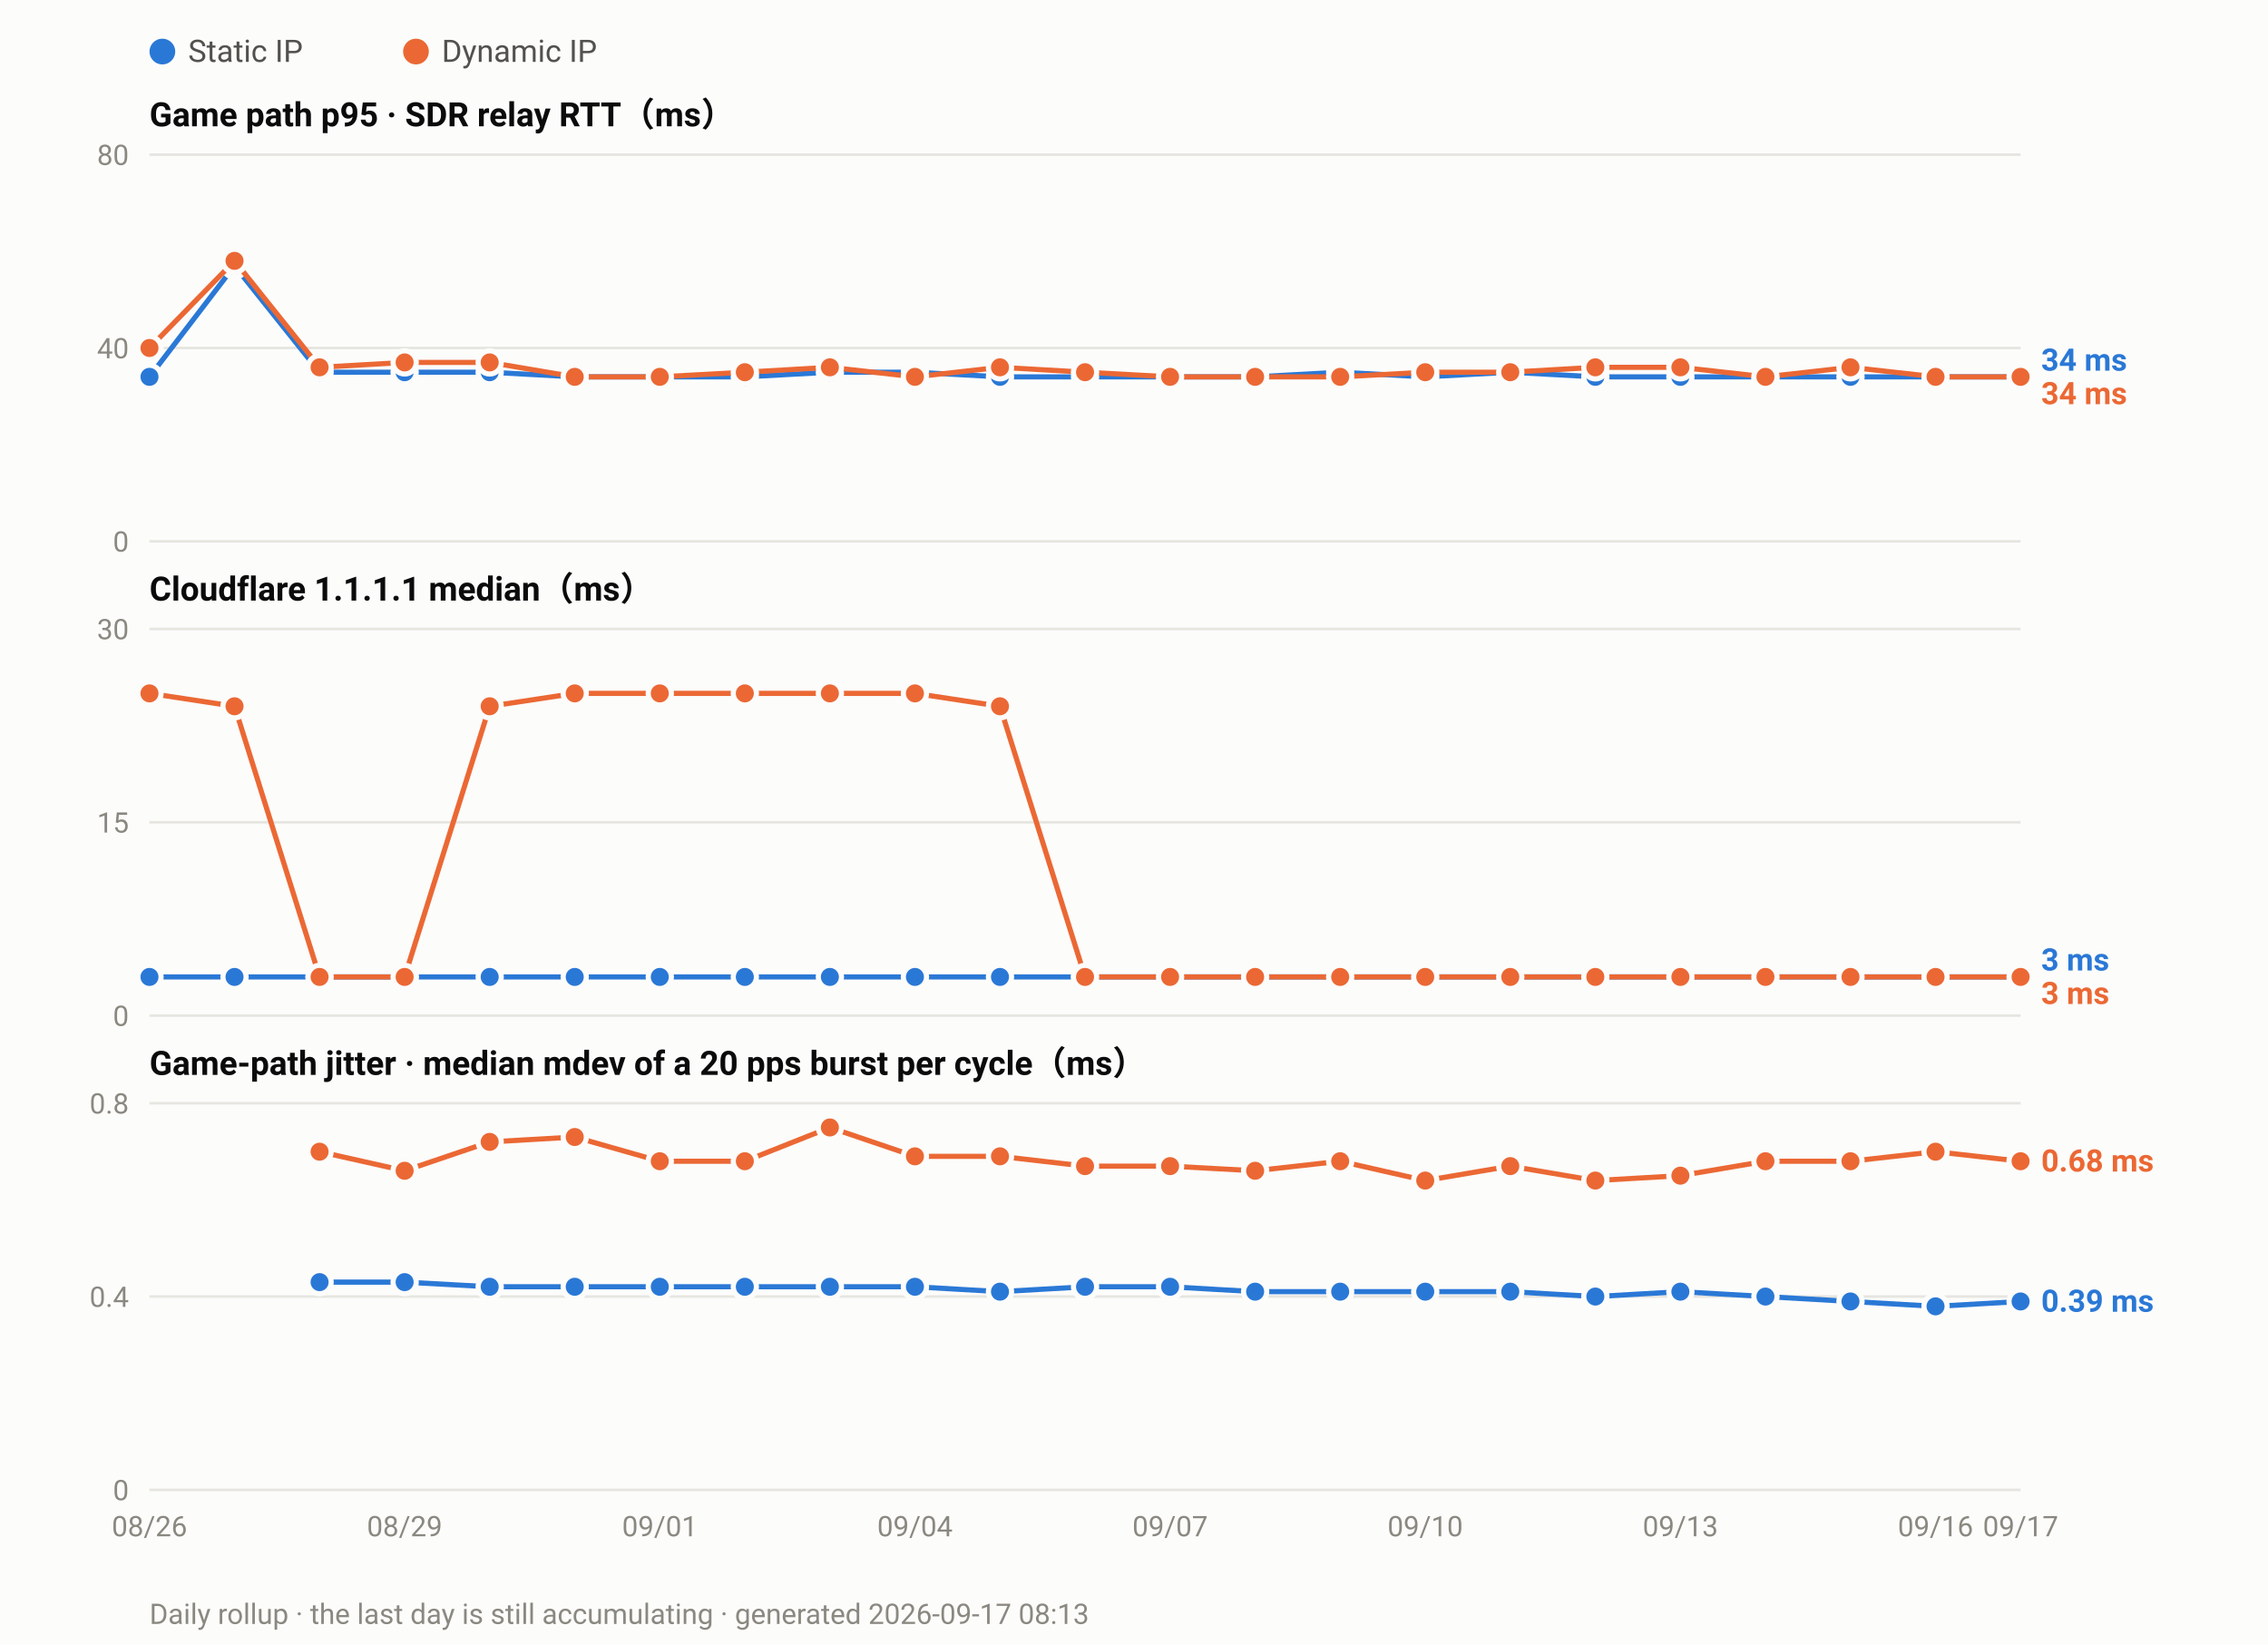
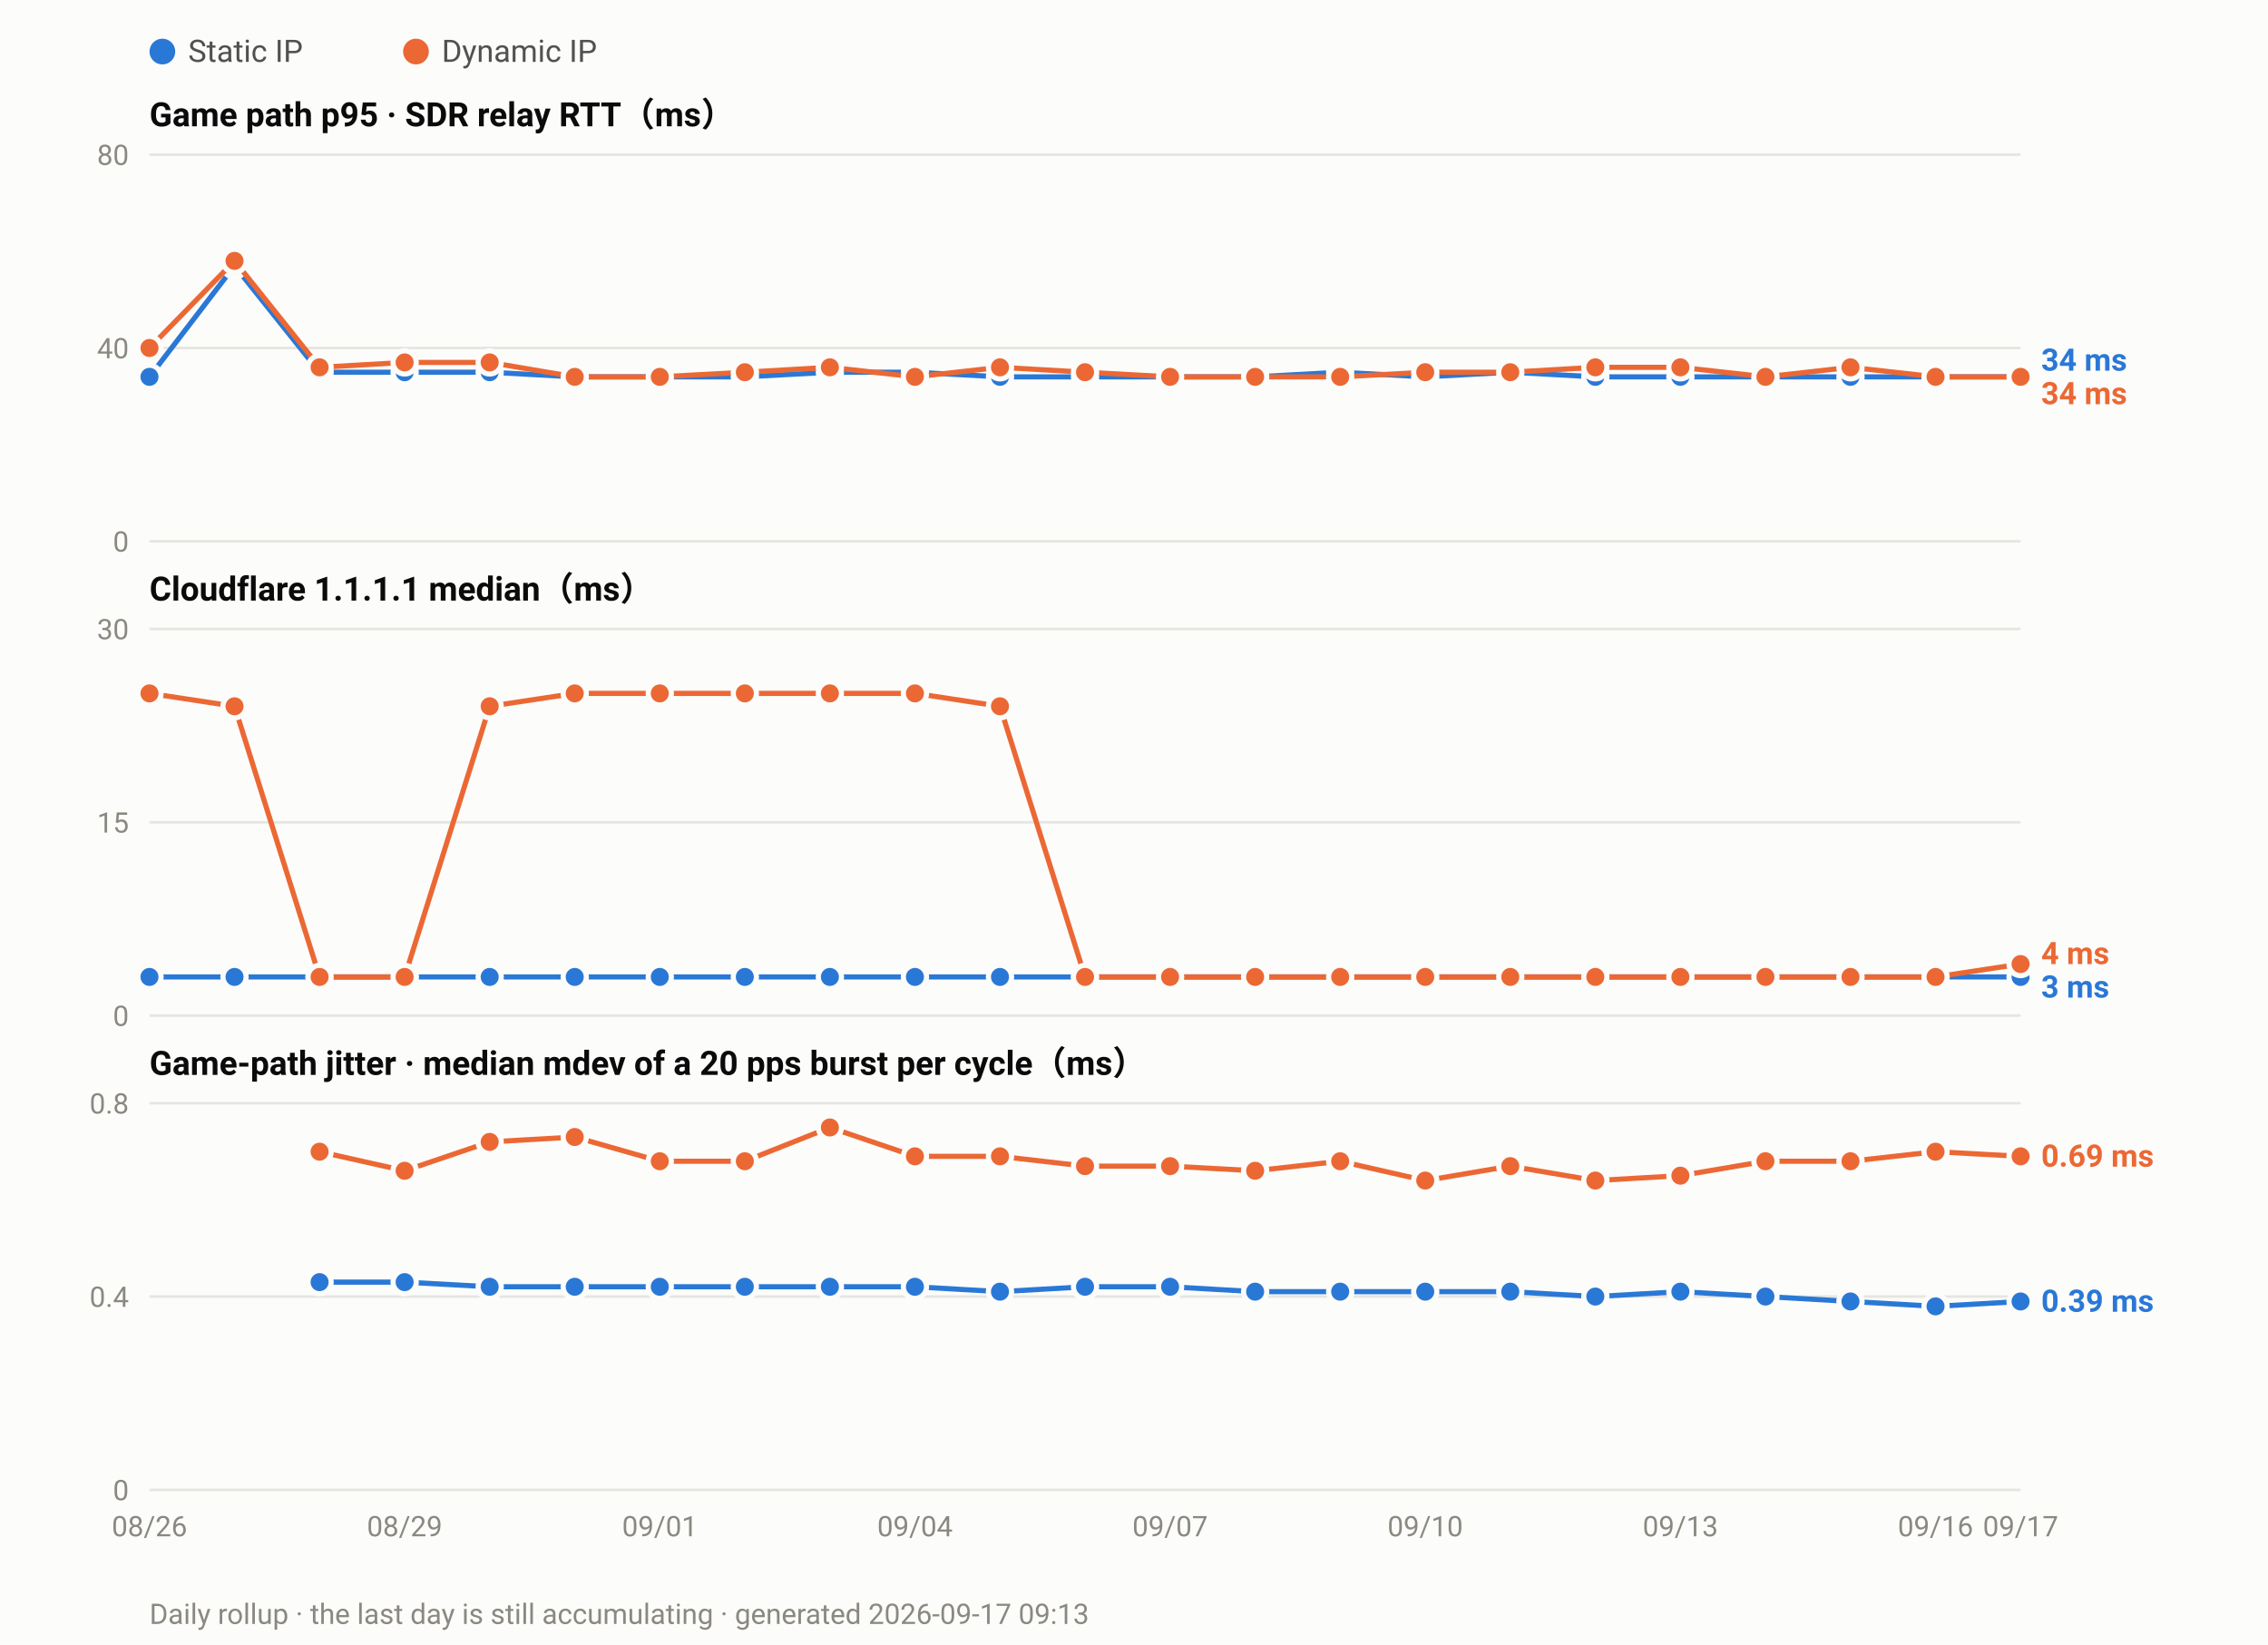
<svg xmlns="http://www.w3.org/2000/svg" width="880" height="638" viewBox="0 0 880 638" font-family="ui-sans-serif,-apple-system,Segoe UI,Roboto,Helvetica,Arial,sans-serif">
  <rect width="880" height="638" fill="#fcfcfb" />
  <circle cx="63.0" cy="20" r="5" fill="#2a78d6" />
  <text x="73.0" y="24" font-size="12" fill="#52514e">Static IP</text>
  <circle cx="161.4" cy="20" r="5" fill="#eb6834" />
  <text x="171.4" y="24" font-size="12" fill="#52514e">Dynamic IP</text>
  <text x="58" y="49.0" font-size="13" font-weight="600" fill="#0b0b0b">Game path p95 · SDR relay RTT（ms）</text>
  <line x1="58" y1="210.0" x2="784.0" y2="210.0" stroke="#e6e5e0" stroke-width="1" />
  <text x="50" y="214.0" font-size="11" text-anchor="end" fill="#8a8880">0</text>
  <line x1="58" y1="135.0" x2="784.0" y2="135.0" stroke="#e6e5e0" stroke-width="1" />
  <text x="50" y="139.0" font-size="11" text-anchor="end" fill="#8a8880">40</text>
  <line x1="58" y1="60.0" x2="784.0" y2="60.0" stroke="#e6e5e0" stroke-width="1" />
  <text x="50" y="64.0" font-size="11" text-anchor="end" fill="#8a8880">80</text>
  <polyline fill="none" stroke="#2a78d6" stroke-width="2" stroke-linejoin="round" points="58.0,146.2 91.0,103.1 124.0,144.4 157.0,144.4 190.0,144.4 223.0,146.2 256.0,146.2 289.0,146.2 322.0,144.4 355.0,144.4 388.0,146.2 421.0,146.2 454.0,146.2 487.0,146.2 520.0,144.4 553.0,146.2 586.0,144.4 619.0,146.2 652.0,146.2 685.0,146.2 718.0,146.2 751.0,146.2 784.0,146.2" />
  <circle cx="58.0" cy="146.2" r="4.5" fill="#2a78d6" stroke="#fcfcfb" stroke-width="2" />
  <circle cx="91.0" cy="103.1" r="4.5" fill="#2a78d6" stroke="#fcfcfb" stroke-width="2" />
  <circle cx="124.0" cy="144.4" r="4.5" fill="#2a78d6" stroke="#fcfcfb" stroke-width="2" />
  <circle cx="157.0" cy="144.4" r="4.5" fill="#2a78d6" stroke="#fcfcfb" stroke-width="2" />
  <circle cx="190.0" cy="144.4" r="4.5" fill="#2a78d6" stroke="#fcfcfb" stroke-width="2" />
  <circle cx="223.0" cy="146.2" r="4.5" fill="#2a78d6" stroke="#fcfcfb" stroke-width="2" />
  <circle cx="256.0" cy="146.2" r="4.5" fill="#2a78d6" stroke="#fcfcfb" stroke-width="2" />
  <circle cx="289.0" cy="146.2" r="4.5" fill="#2a78d6" stroke="#fcfcfb" stroke-width="2" />
  <circle cx="322.0" cy="144.4" r="4.5" fill="#2a78d6" stroke="#fcfcfb" stroke-width="2" />
  <circle cx="355.0" cy="144.4" r="4.5" fill="#2a78d6" stroke="#fcfcfb" stroke-width="2" />
  <circle cx="388.0" cy="146.2" r="4.5" fill="#2a78d6" stroke="#fcfcfb" stroke-width="2" />
  <circle cx="421.0" cy="146.2" r="4.5" fill="#2a78d6" stroke="#fcfcfb" stroke-width="2" />
  <circle cx="454.0" cy="146.2" r="4.5" fill="#2a78d6" stroke="#fcfcfb" stroke-width="2" />
  <circle cx="487.0" cy="146.2" r="4.5" fill="#2a78d6" stroke="#fcfcfb" stroke-width="2" />
  <circle cx="520.0" cy="144.4" r="4.5" fill="#2a78d6" stroke="#fcfcfb" stroke-width="2" />
  <circle cx="553.0" cy="146.2" r="4.5" fill="#2a78d6" stroke="#fcfcfb" stroke-width="2" />
  <circle cx="586.0" cy="144.4" r="4.5" fill="#2a78d6" stroke="#fcfcfb" stroke-width="2" />
  <circle cx="619.0" cy="146.2" r="4.5" fill="#2a78d6" stroke="#fcfcfb" stroke-width="2" />
  <circle cx="652.0" cy="146.2" r="4.5" fill="#2a78d6" stroke="#fcfcfb" stroke-width="2" />
  <circle cx="685.0" cy="146.2" r="4.5" fill="#2a78d6" stroke="#fcfcfb" stroke-width="2" />
  <circle cx="718.0" cy="146.2" r="4.5" fill="#2a78d6" stroke="#fcfcfb" stroke-width="2" />
  <circle cx="751.0" cy="146.2" r="4.5" fill="#2a78d6" stroke="#fcfcfb" stroke-width="2" />
  <circle cx="784.0" cy="146.2" r="4.5" fill="#2a78d6" stroke="#fcfcfb" stroke-width="2" />
  <polyline fill="none" stroke="#eb6834" stroke-width="2" stroke-linejoin="round" points="58.0,135.0 91.0,101.2 124.0,142.5 157.0,140.6 190.0,140.6 223.0,146.2 256.0,146.2 289.0,144.4 322.0,142.5 355.0,146.2 388.0,142.5 421.0,144.4 454.0,146.2 487.0,146.2 520.0,146.2 553.0,144.4 586.0,144.4 619.0,142.5 652.0,142.5 685.0,146.2 718.0,142.5 751.0,146.2 784.0,146.2" />
  <circle cx="58.0" cy="135.0" r="4.5" fill="#eb6834" stroke="#fcfcfb" stroke-width="2" />
  <circle cx="91.0" cy="101.2" r="4.5" fill="#eb6834" stroke="#fcfcfb" stroke-width="2" />
  <circle cx="124.0" cy="142.5" r="4.5" fill="#eb6834" stroke="#fcfcfb" stroke-width="2" />
  <circle cx="157.0" cy="140.6" r="4.5" fill="#eb6834" stroke="#fcfcfb" stroke-width="2" />
  <circle cx="190.0" cy="140.6" r="4.5" fill="#eb6834" stroke="#fcfcfb" stroke-width="2" />
  <circle cx="223.0" cy="146.2" r="4.5" fill="#eb6834" stroke="#fcfcfb" stroke-width="2" />
  <circle cx="256.0" cy="146.2" r="4.5" fill="#eb6834" stroke="#fcfcfb" stroke-width="2" />
  <circle cx="289.0" cy="144.4" r="4.5" fill="#eb6834" stroke="#fcfcfb" stroke-width="2" />
  <circle cx="322.0" cy="142.5" r="4.5" fill="#eb6834" stroke="#fcfcfb" stroke-width="2" />
  <circle cx="355.0" cy="146.2" r="4.5" fill="#eb6834" stroke="#fcfcfb" stroke-width="2" />
  <circle cx="388.0" cy="142.5" r="4.5" fill="#eb6834" stroke="#fcfcfb" stroke-width="2" />
  <circle cx="421.0" cy="144.4" r="4.5" fill="#eb6834" stroke="#fcfcfb" stroke-width="2" />
  <circle cx="454.0" cy="146.2" r="4.5" fill="#eb6834" stroke="#fcfcfb" stroke-width="2" />
  <circle cx="487.0" cy="146.2" r="4.5" fill="#eb6834" stroke="#fcfcfb" stroke-width="2" />
  <circle cx="520.0" cy="146.2" r="4.5" fill="#eb6834" stroke="#fcfcfb" stroke-width="2" />
  <circle cx="553.0" cy="144.4" r="4.5" fill="#eb6834" stroke="#fcfcfb" stroke-width="2" />
  <circle cx="586.0" cy="144.4" r="4.5" fill="#eb6834" stroke="#fcfcfb" stroke-width="2" />
  <circle cx="619.0" cy="142.5" r="4.5" fill="#eb6834" stroke="#fcfcfb" stroke-width="2" />
  <circle cx="652.0" cy="142.5" r="4.5" fill="#eb6834" stroke="#fcfcfb" stroke-width="2" />
  <circle cx="685.0" cy="146.2" r="4.5" fill="#eb6834" stroke="#fcfcfb" stroke-width="2" />
  <circle cx="718.0" cy="142.5" r="4.5" fill="#eb6834" stroke="#fcfcfb" stroke-width="2" />
  <circle cx="751.0" cy="146.2" r="4.5" fill="#eb6834" stroke="#fcfcfb" stroke-width="2" />
  <circle cx="784.0" cy="146.2" r="4.5" fill="#eb6834" stroke="#fcfcfb" stroke-width="2" />
  <text x="792.0" y="143.8" font-size="12" font-weight="600" fill="#2a78d6">34 ms</text>
  <text x="792.0" y="156.8" font-size="12" font-weight="600" fill="#eb6834">34 ms</text>
  <text x="58" y="233.0" font-size="13" font-weight="600" fill="#0b0b0b">Cloudflare 1.1.1.1 median（ms）</text>
  <line x1="58" y1="394.0" x2="784.0" y2="394.0" stroke="#e6e5e0" stroke-width="1" />
  <text x="50" y="398.0" font-size="11" text-anchor="end" fill="#8a8880">0</text>
  <line x1="58" y1="319.0" x2="784.0" y2="319.0" stroke="#e6e5e0" stroke-width="1" />
  <text x="50" y="323.0" font-size="11" text-anchor="end" fill="#8a8880">15</text>
  <line x1="58" y1="244.0" x2="784.0" y2="244.0" stroke="#e6e5e0" stroke-width="1" />
  <text x="50" y="248.0" font-size="11" text-anchor="end" fill="#8a8880">30</text>
  <polyline fill="none" stroke="#2a78d6" stroke-width="2" stroke-linejoin="round" points="58.0,379.0 91.0,379.0 124.0,379.0 157.0,379.0 190.0,379.0 223.0,379.0 256.0,379.0 289.0,379.0 322.0,379.0 355.0,379.0 388.0,379.0 421.0,379.0 454.0,379.0 487.0,379.0 520.0,379.0 553.0,379.0 586.0,379.0 619.0,379.0 652.0,379.0 685.0,379.0 718.0,379.0 751.0,379.0 784.0,379.0" />
  <circle cx="58.0" cy="379.0" r="4.5" fill="#2a78d6" stroke="#fcfcfb" stroke-width="2" />
  <circle cx="91.0" cy="379.0" r="4.5" fill="#2a78d6" stroke="#fcfcfb" stroke-width="2" />
  <circle cx="124.0" cy="379.0" r="4.5" fill="#2a78d6" stroke="#fcfcfb" stroke-width="2" />
  <circle cx="157.0" cy="379.0" r="4.5" fill="#2a78d6" stroke="#fcfcfb" stroke-width="2" />
  <circle cx="190.0" cy="379.0" r="4.5" fill="#2a78d6" stroke="#fcfcfb" stroke-width="2" />
  <circle cx="223.0" cy="379.0" r="4.5" fill="#2a78d6" stroke="#fcfcfb" stroke-width="2" />
  <circle cx="256.0" cy="379.0" r="4.5" fill="#2a78d6" stroke="#fcfcfb" stroke-width="2" />
  <circle cx="289.0" cy="379.0" r="4.5" fill="#2a78d6" stroke="#fcfcfb" stroke-width="2" />
  <circle cx="322.0" cy="379.0" r="4.5" fill="#2a78d6" stroke="#fcfcfb" stroke-width="2" />
  <circle cx="355.0" cy="379.0" r="4.5" fill="#2a78d6" stroke="#fcfcfb" stroke-width="2" />
  <circle cx="388.0" cy="379.0" r="4.5" fill="#2a78d6" stroke="#fcfcfb" stroke-width="2" />
  <circle cx="421.0" cy="379.0" r="4.5" fill="#2a78d6" stroke="#fcfcfb" stroke-width="2" />
  <circle cx="454.0" cy="379.0" r="4.5" fill="#2a78d6" stroke="#fcfcfb" stroke-width="2" />
  <circle cx="487.0" cy="379.0" r="4.5" fill="#2a78d6" stroke="#fcfcfb" stroke-width="2" />
  <circle cx="520.0" cy="379.0" r="4.5" fill="#2a78d6" stroke="#fcfcfb" stroke-width="2" />
  <circle cx="553.0" cy="379.0" r="4.5" fill="#2a78d6" stroke="#fcfcfb" stroke-width="2" />
  <circle cx="586.0" cy="379.0" r="4.5" fill="#2a78d6" stroke="#fcfcfb" stroke-width="2" />
  <circle cx="619.0" cy="379.0" r="4.5" fill="#2a78d6" stroke="#fcfcfb" stroke-width="2" />
  <circle cx="652.0" cy="379.0" r="4.5" fill="#2a78d6" stroke="#fcfcfb" stroke-width="2" />
  <circle cx="685.0" cy="379.0" r="4.5" fill="#2a78d6" stroke="#fcfcfb" stroke-width="2" />
  <circle cx="718.0" cy="379.0" r="4.5" fill="#2a78d6" stroke="#fcfcfb" stroke-width="2" />
  <circle cx="751.0" cy="379.0" r="4.5" fill="#2a78d6" stroke="#fcfcfb" stroke-width="2" />
  <circle cx="784.0" cy="379.0" r="4.5" fill="#2a78d6" stroke="#fcfcfb" stroke-width="2" />
-   <polyline fill="none" stroke="#eb6834" stroke-width="2" stroke-linejoin="round" points="58.0,269.0 91.0,274.0 124.0,379.0 157.0,379.0 190.0,274.0 223.0,269.0 256.0,269.0 289.0,269.0 322.0,269.0 355.0,269.0 388.0,274.0 421.0,379.0 454.0,379.0 487.0,379.0 520.0,379.0 553.0,379.0 586.0,379.0 619.0,379.0 652.0,379.0 685.0,379.0 718.0,379.0 751.0,379.0 784.0,379.0" />
+   <polyline fill="none" stroke="#eb6834" stroke-width="2" stroke-linejoin="round" points="58.0,269.0 91.0,274.0 124.0,379.0 157.0,379.0 190.0,274.0 223.0,269.0 256.0,269.0 289.0,269.0 322.0,269.0 355.0,269.0 388.0,274.0 421.0,379.0 454.0,379.0 487.0,379.0 520.0,379.0 553.0,379.0 586.0,379.0 619.0,379.0 652.0,379.0 685.0,379.0 718.0,379.0 751.0,379.0 784.0,374.0" />
  <circle cx="58.0" cy="269.0" r="4.5" fill="#eb6834" stroke="#fcfcfb" stroke-width="2" />
  <circle cx="91.0" cy="274.0" r="4.5" fill="#eb6834" stroke="#fcfcfb" stroke-width="2" />
  <circle cx="124.0" cy="379.0" r="4.5" fill="#eb6834" stroke="#fcfcfb" stroke-width="2" />
  <circle cx="157.0" cy="379.0" r="4.5" fill="#eb6834" stroke="#fcfcfb" stroke-width="2" />
  <circle cx="190.0" cy="274.0" r="4.5" fill="#eb6834" stroke="#fcfcfb" stroke-width="2" />
  <circle cx="223.0" cy="269.0" r="4.5" fill="#eb6834" stroke="#fcfcfb" stroke-width="2" />
  <circle cx="256.0" cy="269.0" r="4.5" fill="#eb6834" stroke="#fcfcfb" stroke-width="2" />
  <circle cx="289.0" cy="269.0" r="4.5" fill="#eb6834" stroke="#fcfcfb" stroke-width="2" />
  <circle cx="322.0" cy="269.0" r="4.5" fill="#eb6834" stroke="#fcfcfb" stroke-width="2" />
  <circle cx="355.0" cy="269.0" r="4.5" fill="#eb6834" stroke="#fcfcfb" stroke-width="2" />
  <circle cx="388.0" cy="274.0" r="4.5" fill="#eb6834" stroke="#fcfcfb" stroke-width="2" />
  <circle cx="421.0" cy="379.0" r="4.5" fill="#eb6834" stroke="#fcfcfb" stroke-width="2" />
  <circle cx="454.0" cy="379.0" r="4.5" fill="#eb6834" stroke="#fcfcfb" stroke-width="2" />
  <circle cx="487.0" cy="379.0" r="4.5" fill="#eb6834" stroke="#fcfcfb" stroke-width="2" />
  <circle cx="520.0" cy="379.0" r="4.5" fill="#eb6834" stroke="#fcfcfb" stroke-width="2" />
  <circle cx="553.0" cy="379.0" r="4.5" fill="#eb6834" stroke="#fcfcfb" stroke-width="2" />
  <circle cx="586.0" cy="379.0" r="4.5" fill="#eb6834" stroke="#fcfcfb" stroke-width="2" />
  <circle cx="619.0" cy="379.0" r="4.5" fill="#eb6834" stroke="#fcfcfb" stroke-width="2" />
  <circle cx="652.0" cy="379.0" r="4.5" fill="#eb6834" stroke="#fcfcfb" stroke-width="2" />
  <circle cx="685.0" cy="379.0" r="4.5" fill="#eb6834" stroke="#fcfcfb" stroke-width="2" />
  <circle cx="718.0" cy="379.0" r="4.5" fill="#eb6834" stroke="#fcfcfb" stroke-width="2" />
  <circle cx="751.0" cy="379.0" r="4.5" fill="#eb6834" stroke="#fcfcfb" stroke-width="2" />
-   <circle cx="784.0" cy="379.0" r="4.5" fill="#eb6834" stroke="#fcfcfb" stroke-width="2" />
-   <text x="792.0" y="376.5" font-size="12" font-weight="600" fill="#2a78d6">3 ms</text>
-   <text x="792.0" y="389.5" font-size="12" font-weight="600" fill="#eb6834">3 ms</text>
+   <circle cx="784.0" cy="374.0" r="4.5" fill="#eb6834" stroke="#fcfcfb" stroke-width="2" />
+   <text x="792.0" y="374.0" font-size="12" font-weight="600" fill="#eb6834">4 ms</text>
+   <text x="792.0" y="387.0" font-size="12" font-weight="600" fill="#2a78d6">3 ms</text>
  <text x="58" y="417.0" font-size="13" font-weight="600" fill="#0b0b0b">Game-path jitter · median mdev of a 20 pps burst per cycle（ms）</text>
  <line x1="58" y1="578.0" x2="784.0" y2="578.0" stroke="#e6e5e0" stroke-width="1" />
  <text x="50" y="582.0" font-size="11" text-anchor="end" fill="#8a8880">0</text>
  <line x1="58" y1="503.0" x2="784.0" y2="503.0" stroke="#e6e5e0" stroke-width="1" />
  <text x="50" y="507.0" font-size="11" text-anchor="end" fill="#8a8880">0.4</text>
  <line x1="58" y1="428.0" x2="784.0" y2="428.0" stroke="#e6e5e0" stroke-width="1" />
  <text x="50" y="432.0" font-size="11" text-anchor="end" fill="#8a8880">0.8</text>
  <polyline fill="none" stroke="#2a78d6" stroke-width="2" stroke-linejoin="round" points="124.0,497.4 157.0,497.4 190.0,499.2 223.0,499.2 256.0,499.2 289.0,499.2 322.0,499.2 355.0,499.2 388.0,501.1 421.0,499.2 454.0,499.2 487.0,501.1 520.0,501.1 553.0,501.1 586.0,501.1 619.0,503.0 652.0,501.1 685.0,503.0 718.0,504.9 751.0,506.8 784.0,504.9" />
  <circle cx="124.0" cy="497.4" r="4.5" fill="#2a78d6" stroke="#fcfcfb" stroke-width="2" />
  <circle cx="157.0" cy="497.4" r="4.5" fill="#2a78d6" stroke="#fcfcfb" stroke-width="2" />
  <circle cx="190.0" cy="499.2" r="4.5" fill="#2a78d6" stroke="#fcfcfb" stroke-width="2" />
  <circle cx="223.0" cy="499.2" r="4.5" fill="#2a78d6" stroke="#fcfcfb" stroke-width="2" />
  <circle cx="256.0" cy="499.2" r="4.5" fill="#2a78d6" stroke="#fcfcfb" stroke-width="2" />
  <circle cx="289.0" cy="499.2" r="4.5" fill="#2a78d6" stroke="#fcfcfb" stroke-width="2" />
  <circle cx="322.0" cy="499.2" r="4.5" fill="#2a78d6" stroke="#fcfcfb" stroke-width="2" />
  <circle cx="355.0" cy="499.2" r="4.5" fill="#2a78d6" stroke="#fcfcfb" stroke-width="2" />
  <circle cx="388.0" cy="501.1" r="4.5" fill="#2a78d6" stroke="#fcfcfb" stroke-width="2" />
  <circle cx="421.0" cy="499.2" r="4.5" fill="#2a78d6" stroke="#fcfcfb" stroke-width="2" />
  <circle cx="454.0" cy="499.2" r="4.5" fill="#2a78d6" stroke="#fcfcfb" stroke-width="2" />
  <circle cx="487.0" cy="501.1" r="4.5" fill="#2a78d6" stroke="#fcfcfb" stroke-width="2" />
  <circle cx="520.0" cy="501.1" r="4.5" fill="#2a78d6" stroke="#fcfcfb" stroke-width="2" />
  <circle cx="553.0" cy="501.1" r="4.5" fill="#2a78d6" stroke="#fcfcfb" stroke-width="2" />
  <circle cx="586.0" cy="501.1" r="4.5" fill="#2a78d6" stroke="#fcfcfb" stroke-width="2" />
  <circle cx="619.0" cy="503.0" r="4.5" fill="#2a78d6" stroke="#fcfcfb" stroke-width="2" />
  <circle cx="652.0" cy="501.1" r="4.5" fill="#2a78d6" stroke="#fcfcfb" stroke-width="2" />
  <circle cx="685.0" cy="503.0" r="4.5" fill="#2a78d6" stroke="#fcfcfb" stroke-width="2" />
  <circle cx="718.0" cy="504.9" r="4.5" fill="#2a78d6" stroke="#fcfcfb" stroke-width="2" />
  <circle cx="751.0" cy="506.8" r="4.5" fill="#2a78d6" stroke="#fcfcfb" stroke-width="2" />
  <circle cx="784.0" cy="504.9" r="4.5" fill="#2a78d6" stroke="#fcfcfb" stroke-width="2" />
-   <polyline fill="none" stroke="#eb6834" stroke-width="2" stroke-linejoin="round" points="124.0,446.8 157.0,454.2 190.0,443.0 223.0,441.1 256.0,450.5 289.0,450.5 322.0,437.4 355.0,448.6 388.0,448.6 421.0,452.4 454.0,452.4 487.0,454.2 520.0,450.5 553.0,458.0 586.0,452.4 619.0,458.0 652.0,456.1 685.0,450.5 718.0,450.5 751.0,446.8 784.0,450.5" />
+   <polyline fill="none" stroke="#eb6834" stroke-width="2" stroke-linejoin="round" points="124.0,446.8 157.0,454.2 190.0,443.0 223.0,441.1 256.0,450.5 289.0,450.5 322.0,437.4 355.0,448.6 388.0,448.6 421.0,452.4 454.0,452.4 487.0,454.2 520.0,450.5 553.0,458.0 586.0,452.4 619.0,458.0 652.0,456.1 685.0,450.5 718.0,450.5 751.0,446.8 784.0,448.6" />
  <circle cx="124.0" cy="446.8" r="4.5" fill="#eb6834" stroke="#fcfcfb" stroke-width="2" />
  <circle cx="157.0" cy="454.2" r="4.5" fill="#eb6834" stroke="#fcfcfb" stroke-width="2" />
  <circle cx="190.0" cy="443.0" r="4.5" fill="#eb6834" stroke="#fcfcfb" stroke-width="2" />
  <circle cx="223.0" cy="441.1" r="4.5" fill="#eb6834" stroke="#fcfcfb" stroke-width="2" />
  <circle cx="256.0" cy="450.5" r="4.5" fill="#eb6834" stroke="#fcfcfb" stroke-width="2" />
  <circle cx="289.0" cy="450.5" r="4.5" fill="#eb6834" stroke="#fcfcfb" stroke-width="2" />
  <circle cx="322.0" cy="437.4" r="4.5" fill="#eb6834" stroke="#fcfcfb" stroke-width="2" />
  <circle cx="355.0" cy="448.6" r="4.5" fill="#eb6834" stroke="#fcfcfb" stroke-width="2" />
  <circle cx="388.0" cy="448.6" r="4.5" fill="#eb6834" stroke="#fcfcfb" stroke-width="2" />
  <circle cx="421.0" cy="452.4" r="4.5" fill="#eb6834" stroke="#fcfcfb" stroke-width="2" />
  <circle cx="454.0" cy="452.4" r="4.5" fill="#eb6834" stroke="#fcfcfb" stroke-width="2" />
  <circle cx="487.0" cy="454.2" r="4.5" fill="#eb6834" stroke="#fcfcfb" stroke-width="2" />
  <circle cx="520.0" cy="450.5" r="4.5" fill="#eb6834" stroke="#fcfcfb" stroke-width="2" />
  <circle cx="553.0" cy="458.0" r="4.5" fill="#eb6834" stroke="#fcfcfb" stroke-width="2" />
  <circle cx="586.0" cy="452.4" r="4.5" fill="#eb6834" stroke="#fcfcfb" stroke-width="2" />
  <circle cx="619.0" cy="458.0" r="4.5" fill="#eb6834" stroke="#fcfcfb" stroke-width="2" />
  <circle cx="652.0" cy="456.1" r="4.5" fill="#eb6834" stroke="#fcfcfb" stroke-width="2" />
  <circle cx="685.0" cy="450.5" r="4.5" fill="#eb6834" stroke="#fcfcfb" stroke-width="2" />
  <circle cx="718.0" cy="450.5" r="4.5" fill="#eb6834" stroke="#fcfcfb" stroke-width="2" />
  <circle cx="751.0" cy="446.8" r="4.5" fill="#eb6834" stroke="#fcfcfb" stroke-width="2" />
-   <circle cx="784.0" cy="450.5" r="4.5" fill="#eb6834" stroke="#fcfcfb" stroke-width="2" />
-   <text x="792.0" y="454.5" font-size="12" font-weight="600" fill="#eb6834">0.68 ms</text>
+   <circle cx="784.0" cy="448.6" r="4.5" fill="#eb6834" stroke="#fcfcfb" stroke-width="2" />
+   <text x="792.0" y="452.6" font-size="12" font-weight="600" fill="#eb6834">0.69 ms</text>
  <text x="792.0" y="508.9" font-size="12" font-weight="600" fill="#2a78d6">0.39 ms</text>
  <text x="58.0" y="596.0" font-size="11" text-anchor="middle" fill="#8a8880">08/26</text>
  <text x="157.0" y="596.0" font-size="11" text-anchor="middle" fill="#8a8880">08/29</text>
  <text x="256.0" y="596.0" font-size="11" text-anchor="middle" fill="#8a8880">09/01</text>
  <text x="355.0" y="596.0" font-size="11" text-anchor="middle" fill="#8a8880">09/04</text>
  <text x="454.0" y="596.0" font-size="11" text-anchor="middle" fill="#8a8880">09/07</text>
  <text x="553.0" y="596.0" font-size="11" text-anchor="middle" fill="#8a8880">09/10</text>
  <text x="652.0" y="596.0" font-size="11" text-anchor="middle" fill="#8a8880">09/13</text>
  <text x="751.0" y="596.0" font-size="11" text-anchor="middle" fill="#8a8880">09/16</text>
  <text x="784.0" y="596.0" font-size="11" text-anchor="middle" fill="#8a8880">09/17</text>
-   <text x="58" y="630" font-size="11" fill="#8a8880">Daily rollup · the last day is still accumulating · generated 2026-09-17 08:13</text>
+   <text x="58" y="630" font-size="11" fill="#8a8880">Daily rollup · the last day is still accumulating · generated 2026-09-17 09:13</text>
</svg>
